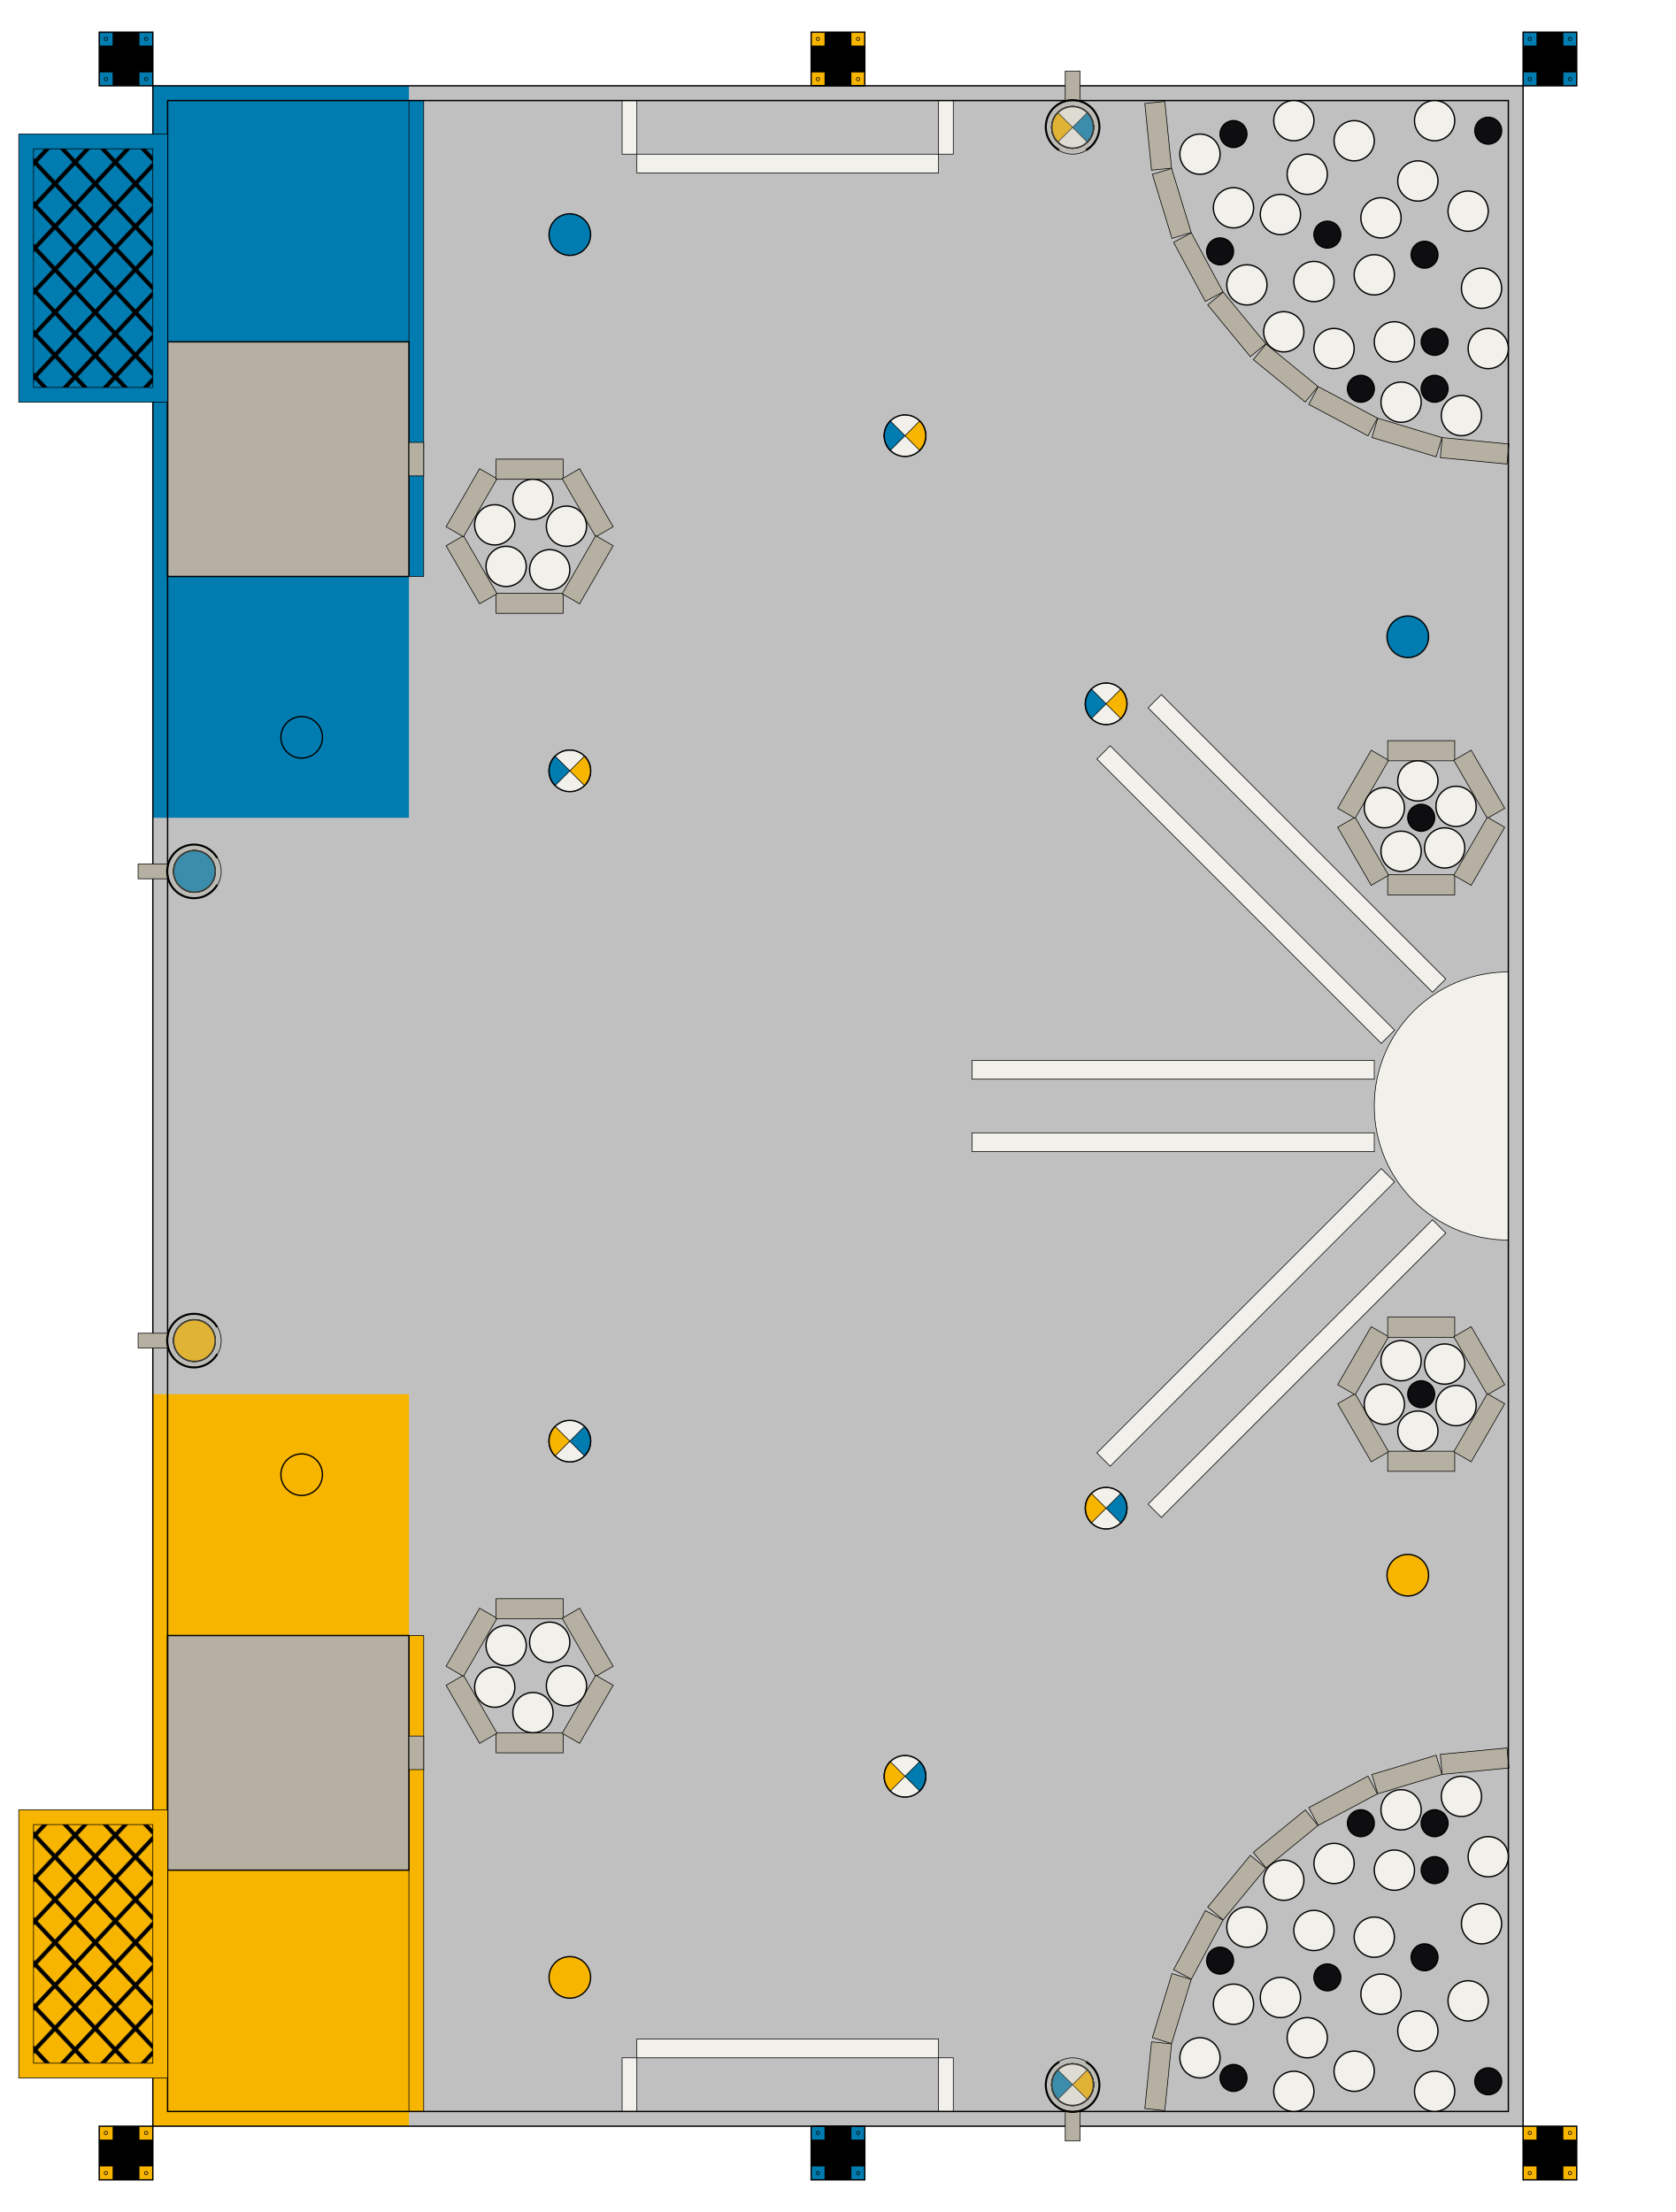
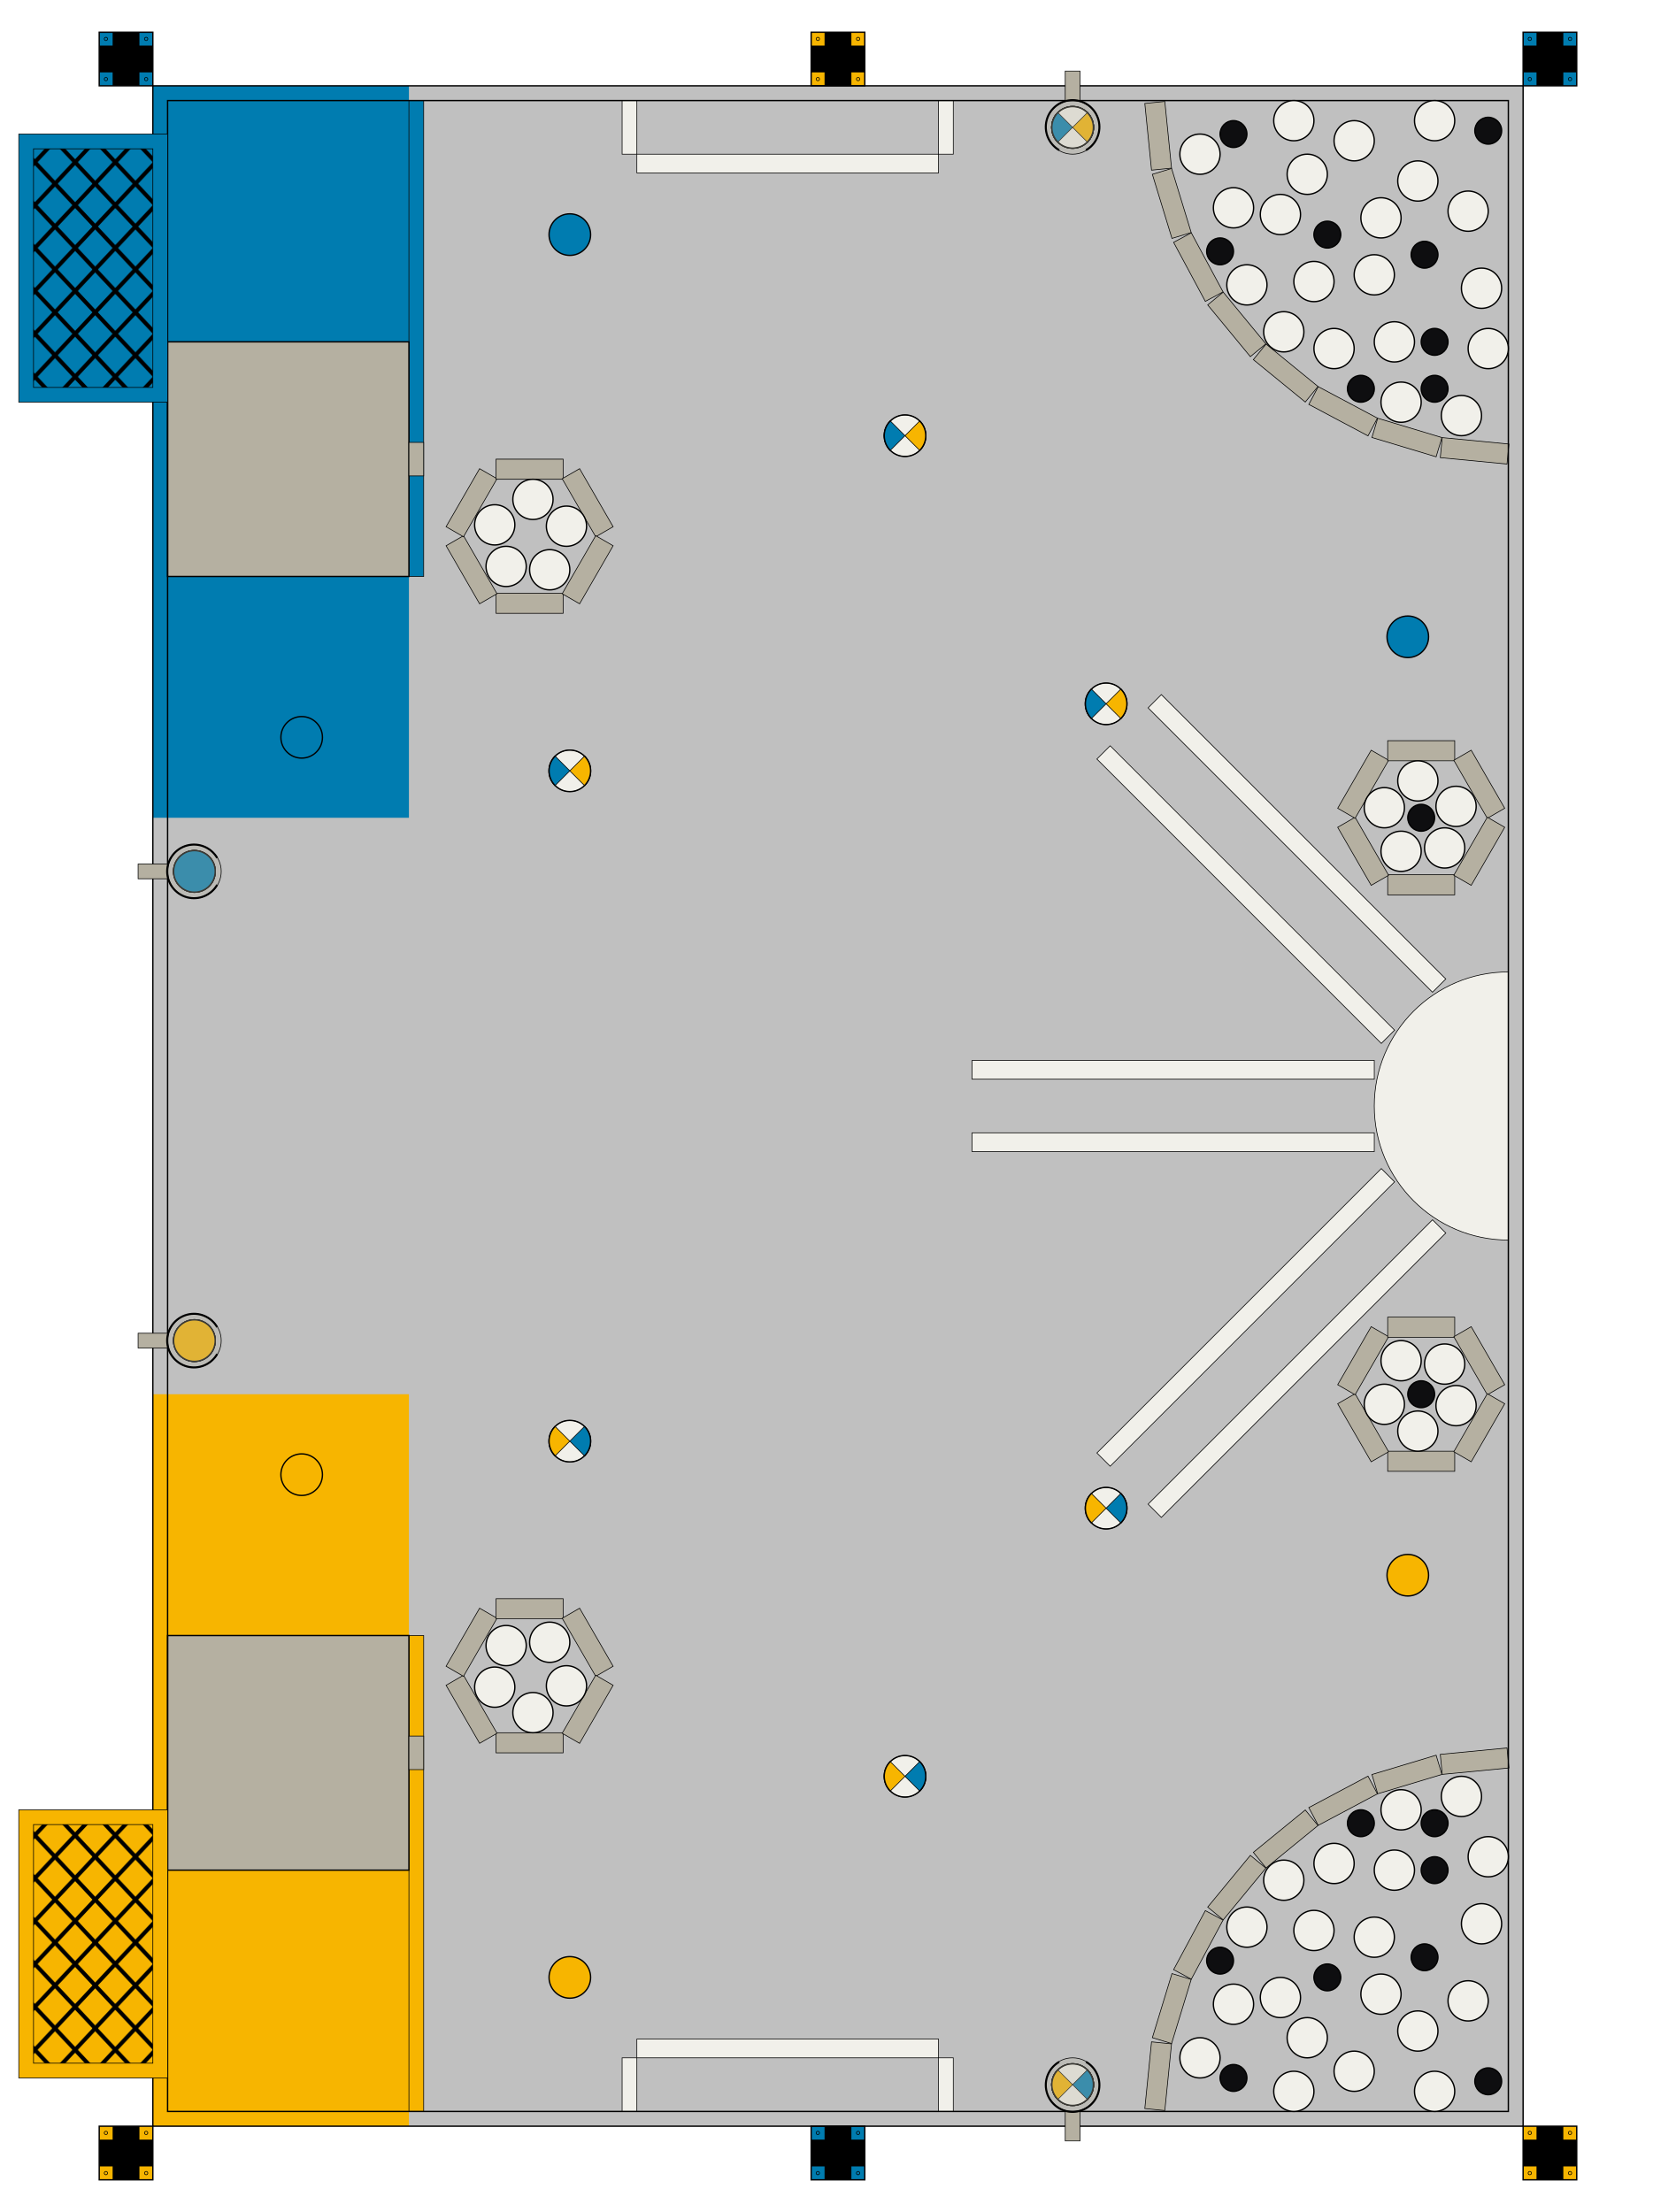
<svg xmlns="http://www.w3.org/2000/svg" xmlns:xlink="http://www.w3.org/1999/xlink" version="1.1" width="2500" height="3300" viewBox="-1250 -1650 2500 3300">
  <defs>
    <g id="beacon" z="350">
      <rect x="-40" y="-40" width="80" height="80" fill="black" />
      <rect x="-40" y="-40" width="20" height="20" />
      <rect x="20" y="-40" width="20" height="20" />
      <rect x="20" y="20" width="20" height="20" />
      <rect x="-40" y="20" width="20" height="20" />
      <circle cx="-30" cy="-30" r="2.5" stroke="black" stroke-width="1" fill-opacity="0" />
      <circle cx="30" cy="-30" r="2.5" stroke="black" stroke-width="1" fill-opacity="0" />
      <circle cx="-30" cy="30" r="2.5" stroke="black" stroke-width="1" fill-opacity="0" />
      <circle cx="30" cy="30" r="2.5" stroke="black" stroke-width="1" fill-opacity="0" />
      <rect x="-40" y="-40" width="80" height="80" stroke="black" stroke-width="2" fill-opacity="0" />
    </g>
    <g id="start-area">
      <rect x="-1022" y="-1522" width="382" height="1092" />
      <rect x="-640" y="-1500" width="22" height="710" zheight="22" stroke="black" stroke-width="1" />
      <rect x="-1000" y="-1140" width="360" height="350" stroke="black" stroke-width="2" fill="#b5b0a1" />
      <rect x="-640" y="-990" width="22" height="50" stroke="black" stroke-width="1" fill="#b5b0a1" />
    </g>
    <g id="moon-base" fill="#f1f0ea" stroke="black" stroke-width="1">
      <rect x="150" y="-1500" width="22" height="80" zheight="22" />
      <rect x="-322" y="-1500" width="22" height="80" zheight="22" />
      <rect x="-300" y="-1420" width="450" height="28" zheight="28" />
    </g>
    <g id="lunar-storage-leg">
      <rect x="-800" y="-68" width="600" height="28" zheight="28" />
      <rect x="-800" y="40" width="600" height="28" zheight="28" />
    </g>
    <g id="lunar-storage" fill="#f1f0ea" stroke="black" stroke-width="1" transform="translate(1000,0)">
      <path zheight="70" d="     M0,-200     A200,200 0 0 0 0 200     Z     " />
      <use xlink:href="#lunar-storage-leg" transform="rotate(0)" />
      <use xlink:href="#lunar-storage-leg" transform="rotate(-45)" />
      <use xlink:href="#lunar-storage-leg" transform="rotate(45)" />
    </g>
    <rect id="crater-border-small" x="-50" y="85" width="100" height="30" zheight="4" />
    <g id="crater-small" fill="#b5b0a1" stroke="black" stroke-width="1">
      <use xlink:href="#crater-border-small" transform="rotate(0)" />
      <use xlink:href="#crater-border-small" transform="rotate(60)" />
      <use xlink:href="#crater-border-small" transform="rotate(120)" />
      <use xlink:href="#crater-border-small" transform="rotate(180)" />
      <use xlink:href="#crater-border-small" transform="rotate(240)" />
      <use xlink:href="#crater-border-small" transform="rotate(300)" />
    </g>
    <rect id="crater-border-big" x="-50" y="510" width="100" height="30" zheight="4" />
    <g id="crater-big" fill="#b5b0a1" stroke="black" stroke-width="1">
      <use xlink:href="#crater-border-big" transform="rotate(5.5)" />
      <use xlink:href="#crater-border-big" transform="rotate(16.75)" />
      <use xlink:href="#crater-border-big" transform="rotate(28)" />
      <use xlink:href="#crater-border-big" transform="rotate(39.25)" />
      <use xlink:href="#crater-border-big" transform="rotate(50.5)" />
      <use xlink:href="#crater-border-big" transform="rotate(61.75)" />
      <use xlink:href="#crater-border-big" transform="rotate(73)" />
      <use xlink:href="#crater-border-big" transform="rotate(84.25)" />
    </g>
    <g id="rocket" fill="#b5b0a1" stroke="black" stroke-width="1">
      <rect x="-44" y="-11" width="44" height="22" zheight="472" />
      <circle cx="40" cy="0" r="40" z="475" zheight="80" fill-opacity="0.33" />
      <path zheight="475" stroke-width="3" fill-opacity="0" d="     M74,20     A40,40 0 1 1 74 -20     " />
    </g>
    <pattern id="net" x="1022" y="0" width="60" height="64" stroke="black" stroke-width="6" fill-opacity="0" patternUnits="userSpaceOnUse">
      <line x1="0" y1="0" x2="60" y2="64" />
      <line x1="0" y1="64" x2="60" y2="0" />
    </pattern>
    <g id="cargo-bay" stroke="black" stroke-width="1">
      <rect x="-1222" y="-1450" zheight="340" width="222" height="400" />
      <rect x="-1200" y="-1428" width="178" height="356" stroke-width="1" fill="url(#net)" />
    </g>
    <circle id="titanium-ore" cx="0" cy="0" r="30" zheight="60" stroke="black" stroke-width="2" fill="#f1f0ea" />
    <circle id="moon-rock" cx="0" cy="0" r="20" zheight="40" stroke="black" stroke-width="2" fill="#0e0e10" />
    <circle id="lunar-module" cx="0" cy="0" r="31" zheight="100" stroke="black" stroke-width="2" />
    <g id="lunar-module-poly-u" stroke="black" zheight="100" transform="rotate(45)">
      <circle cx="0" cy="0" r="31" fill="#f1f0ea" />
      <path stroke-width="1" fill="#f7b500" d="     M0,0     L0,31.5     A31.5,31.5 0 0 0 31.5 0     Z     " />
      <path stroke-width="1" fill="#007cb0" d="     M0,0     L0,-31.5     A31.5,31.5 0 0 0 -31.5 0     Z     " />
      <circle cx="0" cy="0" r="31" stroke-width="2" fill-opacity="0" />
    </g>
    <use id="lunar-module-poly-r" xlink:href="#lunar-module-poly-u" transform="rotate(-90)" />
    <use id="lunar-module-poly-l" xlink:href="#lunar-module-poly-u" transform="rotate(90)" />
    <use id="lunar-module-poly-d" xlink:href="#lunar-module-poly-u" transform="rotate(180)" />
  </defs>
  <rect x="-1022" y="-1522" width="2044" height="3044" fill="#C0C0C0" />
  <use id="starting-area-ours" xlink:href="#start-area" fill="#f7b500" transform="scale(1,-1)" />
  <use id="starting-area-theirs" xlink:href="#start-area" fill="#007cb0" />
  <g id="beacons">
    <use x="-1062" y="-1562" id="beacon-theirs-1" xlink:href="#beacon" fill="#007cb0" />
    <use x="0" y="-1562" id="beacon-ours-2" xlink:href="#beacon" fill="#f7b500" />
    <use x="1062" y="-1562" id="beacon-theirs-3" xlink:href="#beacon" fill="#007cb0" />
    <use x="-1062" y="1562" id="beacon-ours-1" xlink:href="#beacon" fill="#f7b500" />
    <use x="0" y="1562" id="beacon-theirs-2" xlink:href="#beacon" fill="#007cb0" />
    <use x="1062" y="1562" id="beacon-ours-3" xlink:href="#beacon" fill="#f7b500" />
  </g>
  <use id="moon-base-ours" xlink:href="#moon-base" transform="scale(1,-1)" />
  <use id="moon-base-theirs" xlink:href="#moon-base" />
  <use id="lunar-lander" xlink:href="#lunar-storage" />
  <use x="-460" y="-850" id="crater-2" xlink:href="#crater-small" />
  <use x="870" y="-430" id="crater-3" xlink:href="#crater-small" />
  <use x="870" y="430" id="crater-4" xlink:href="#crater-small" />
  <use x="-460" y="850" id="crater-5" xlink:href="#crater-small" />
  <use x="1000" y="-1500" id="crater-1" xlink:href="#crater-big" />
  <use x="1000" y="-1500" id="crater-6" xlink:href="#crater-big" transform="scale(1,-1)" />
  <g fill-opacity="0" stroke="black" stroke-width="2">
    <rect x="-1022" y="-1522" width="2044" height="3044" />
    <rect x="-1000" y="-1500" width="2000" height="3000" />
  </g>
-   <use x="350" y="-1460" z="0" id="lunar-module-1" xlink:href="#lunar-module-poly-r" />
+   <use x="350" y="-1460" z="0" id="lunar-module-1" xlink:href="#lunar-module-poly-l" />
  <use x="-400" y="-1300" z="0" id="lunar-module-theirs-1" xlink:href="#lunar-module" fill="#007cb0" />
  <use x="100" y="-1000" z="0" id="lunar-module-2" xlink:href="#lunar-module-poly-r" />
  <use x="850" y="-700" z="0" id="lunar-module-theirs-2" xlink:href="#lunar-module" fill="#007cb0" />
  <use x="400" y="-600" z="0" id="lunar-module-3" xlink:href="#lunar-module-poly-r" />
  <use x="-800" y="-550" z="0" id="lunar-module-theirs-3" xlink:href="#lunar-module" fill="#007cb0" />
  <use x="-400" y="-500" z="0" id="lunar-module-4" xlink:href="#lunar-module-poly-r" />
  <use x="-960" y="-350" z="0" id="lunar-module-theirs-4" xlink:href="#lunar-module" fill="#007cb0" />
  <use x="-960" y="350" z="0" id="lunar-module-ours-1" xlink:href="#lunar-module" fill="#f7b500" />
  <use x="-400" y="500" z="0" id="lunar-module-5" xlink:href="#lunar-module-poly-l" />
  <use x="-800" y="550" z="0" id="lunar-module-ours-2" xlink:href="#lunar-module" fill="#f7b500" />
  <use x="400" y="600" z="0" id="lunar-module-6" xlink:href="#lunar-module-poly-l" />
  <use x="850" y="700" z="0" id="lunar-module-ours-3" xlink:href="#lunar-module" fill="#f7b500" />
  <use x="100" y="1000" z="0" id="lunar-module-7" xlink:href="#lunar-module-poly-l" />
  <use x="-400" y="1300" z="0" id="lunar-module-ours-4" xlink:href="#lunar-module" fill="#f7b500" />
-   <use x="350" y="1460" z="0" id="lunar-module-8" xlink:href="#lunar-module-poly-l" />
-   <use x="350" y="-1460" z="100" id="lunar-module-9" xlink:href="#lunar-module-poly-l" />
+   <use x="350" y="1460" z="0" id="lunar-module-8" xlink:href="#lunar-module-poly-r" />
+   <use x="350" y="-1460" z="100" id="lunar-module-9" xlink:href="#lunar-module-poly-r" />
  <use x="-960" y="-350" z="100" id="lunar-module-theirs-5" xlink:href="#lunar-module" fill="#007cb0" />
  <use x="-960" y="350" z="100" id="lunar-module-ours-5" xlink:href="#lunar-module" fill="#f7b500" />
-   <use x="350" y="1460" z="100" id="lunar-module-10" xlink:href="#lunar-module-poly-r" />
-   <use x="350" y="-1460" z="200" id="lunar-module-11" xlink:href="#lunar-module-poly-r" />
+   <use x="350" y="1460" z="100" id="lunar-module-10" xlink:href="#lunar-module-poly-l" />
+   <use x="350" y="-1460" z="200" id="lunar-module-11" xlink:href="#lunar-module-poly-l" />
  <use x="-960" y="-350" z="200" id="lunar-module-theirs-6" xlink:href="#lunar-module" fill="#007cb0" />
  <use x="-960" y="350" z="200" id="lunar-module-ours-6" xlink:href="#lunar-module" fill="#f7b500" />
-   <use x="350" y="1460" z="200" id="lunar-module-12" xlink:href="#lunar-module-poly-l" />
-   <use x="350" y="-1460" z="300" id="lunar-module-13" xlink:href="#lunar-module-poly-l" />
+   <use x="350" y="1460" z="200" id="lunar-module-12" xlink:href="#lunar-module-poly-r" />
+   <use x="350" y="-1460" z="300" id="lunar-module-13" xlink:href="#lunar-module-poly-r" />
  <use x="-960" y="-350" z="300" id="lunar-module-theirs-7" xlink:href="#lunar-module" fill="#007cb0" />
  <use x="-960" y="350" z="300" id="lunar-module-ours-7" xlink:href="#lunar-module" fill="#f7b500" />
-   <use x="350" y="1460" z="300" id="lunar-module-14" xlink:href="#lunar-module-poly-r" />
+   <use x="350" y="1460" z="300" id="lunar-module-14" xlink:href="#lunar-module-poly-l" />
  <use x="890" y="-1470" id="titanium-ore-1" xlink:href="#titanium-ore" />
  <use x="680" y="-1470" id="titanium-ore-2" xlink:href="#titanium-ore" />
  <use x="770" y="-1440" id="titanium-ore-3" xlink:href="#titanium-ore" />
  <use x="540" y="-1420" id="titanium-ore-4" xlink:href="#titanium-ore" />
  <use x="700" y="-1390" id="titanium-ore-5" xlink:href="#titanium-ore" />
  <use x="865" y="-1380" id="titanium-ore-6" xlink:href="#titanium-ore" />
  <use x="590" y="-1340" id="titanium-ore-7" xlink:href="#titanium-ore" />
  <use x="940" y="-1335" id="titanium-ore-8" xlink:href="#titanium-ore" />
  <use x="660" y="-1330" id="titanium-ore-9" xlink:href="#titanium-ore" />
  <use x="810" y="-1325" id="titanium-ore-10" xlink:href="#titanium-ore" />
  <use x="800" y="-1240" id="titanium-ore-11" xlink:href="#titanium-ore" />
  <use x="710" y="-1230" id="titanium-ore-12" xlink:href="#titanium-ore" />
  <use x="960" y="-1220" id="titanium-ore-13" xlink:href="#titanium-ore" />
  <use x="610" y="-1225" id="titanium-ore-14" xlink:href="#titanium-ore" />
  <use x="665" y="-1155" id="titanium-ore-15" xlink:href="#titanium-ore" />
  <use x="830" y="-1140" id="titanium-ore-16" xlink:href="#titanium-ore" />
  <use x="740" y="-1130" id="titanium-ore-17" xlink:href="#titanium-ore" />
  <use x="970" y="-1130" id="titanium-ore-18" xlink:href="#titanium-ore" />
  <use x="930" y="-1030" id="titanium-ore-19" xlink:href="#titanium-ore" />
  <use x="840" y="-1050" id="titanium-ore-20" xlink:href="#titanium-ore" />
  <use x="-455" y="-905" id="titanium-ore-21" xlink:href="#titanium-ore" />
  <use x="-512" y="-867" id="titanium-ore-22" xlink:href="#titanium-ore" />
  <use x="-405" y="-865" id="titanium-ore-23" xlink:href="#titanium-ore" />
  <use x="-495" y="-805" id="titanium-ore-24" xlink:href="#titanium-ore" />
  <use x="-430" y="-800" id="titanium-ore-25" xlink:href="#titanium-ore" />
  <use x="865" y="-485" id="titanium-ore-26" xlink:href="#titanium-ore" />
  <use x="922" y="-447" id="titanium-ore-27" xlink:href="#titanium-ore" />
  <use x="815" y="-445" id="titanium-ore-28" xlink:href="#titanium-ore" />
  <use x="905" y="-385" id="titanium-ore-29" xlink:href="#titanium-ore" />
  <use x="840" y="-380" id="titanium-ore-30" xlink:href="#titanium-ore" />
  <use x="840" y="380" id="titanium-ore-31" xlink:href="#titanium-ore" />
  <use x="905" y="385" id="titanium-ore-32" xlink:href="#titanium-ore" />
  <use x="815" y="445" id="titanium-ore-33" xlink:href="#titanium-ore" />
  <use x="922" y="447" id="titanium-ore-34" xlink:href="#titanium-ore" />
  <use x="865" y="485" id="titanium-ore-35" xlink:href="#titanium-ore" />
  <use x="-430" y="800" id="titanium-ore-36" xlink:href="#titanium-ore" />
  <use x="-495" y="805" id="titanium-ore-37" xlink:href="#titanium-ore" />
  <use x="-405" y="865" id="titanium-ore-38" xlink:href="#titanium-ore" />
  <use x="-512" y="867" id="titanium-ore-39" xlink:href="#titanium-ore" />
  <use x="-455" y="905" id="titanium-ore-40" xlink:href="#titanium-ore" />
  <use x="840" y="1050" id="titanium-ore-41" xlink:href="#titanium-ore" />
  <use x="930" y="1030" id="titanium-ore-42" xlink:href="#titanium-ore" />
  <use x="970" y="1120" id="titanium-ore-43" xlink:href="#titanium-ore" />
  <use x="740" y="1130" id="titanium-ore-44" xlink:href="#titanium-ore" />
  <use x="830" y="1140" id="titanium-ore-45" xlink:href="#titanium-ore" />
  <use x="665" y="1155" id="titanium-ore-46" xlink:href="#titanium-ore" />
  <use x="610" y="1225" id="titanium-ore-47" xlink:href="#titanium-ore" />
  <use x="960" y="1220" id="titanium-ore-48" xlink:href="#titanium-ore" />
  <use x="710" y="1230" id="titanium-ore-49" xlink:href="#titanium-ore" />
  <use x="800" y="1240" id="titanium-ore-50" xlink:href="#titanium-ore" />
  <use x="810" y="1325" id="titanium-ore-51" xlink:href="#titanium-ore" />
  <use x="660" y="1330" id="titanium-ore-52" xlink:href="#titanium-ore" />
  <use x="940" y="1335" id="titanium-ore-53" xlink:href="#titanium-ore" />
  <use x="590" y="1340" id="titanium-ore-54" xlink:href="#titanium-ore" />
  <use x="865" y="1380" id="titanium-ore-55" xlink:href="#titanium-ore" />
  <use x="700" y="1390" id="titanium-ore-56" xlink:href="#titanium-ore" />
  <use x="540" y="1420" id="titanium-ore-57" xlink:href="#titanium-ore" />
  <use x="770" y="1440" id="titanium-ore-58" xlink:href="#titanium-ore" />
  <use x="680" y="1470" id="titanium-ore-59" xlink:href="#titanium-ore" />
  <use x="890" y="1470" id="titanium-ore-60" xlink:href="#titanium-ore" />
  <use x="970" y="-1455" id="moon-rock-1" xlink:href="#moon-rock" />
  <use x="590" y="-1450" id="moon-rock-2" xlink:href="#moon-rock" />
  <use x="875" y="-1270" id="moon-rock-3" xlink:href="#moon-rock" />
  <use x="570" y="-1275" id="moon-rock-4" xlink:href="#moon-rock" />
  <use x="730" y="-1300" id="moon-rock-5" xlink:href="#moon-rock" />
  <use x="890" y="-1140" id="moon-rock-6" xlink:href="#moon-rock" />
  <use x="890" y="-1070" id="moon-rock-7" xlink:href="#moon-rock" />
  <use x="780" y="-1070" id="moon-rock-8" xlink:href="#moon-rock" />
  <use x="870" y="-430" id="moon-rock-9" xlink:href="#moon-rock" />
  <use x="870" y="430" id="moon-rock-10" xlink:href="#moon-rock" />
  <use x="780" y="1070" id="moon-rock-11" xlink:href="#moon-rock" />
  <use x="890" y="1070" id="moon-rock-12" xlink:href="#moon-rock" />
  <use x="890" y="1140" id="moon-rock-13" xlink:href="#moon-rock" />
  <use x="570" y="1275" id="moon-rock-14" xlink:href="#moon-rock" />
  <use x="875" y="1270" id="moon-rock-15" xlink:href="#moon-rock" />
  <use x="730" y="1300" id="moon-rock-16" xlink:href="#moon-rock" />
  <use x="590" y="1450" id="moon-rock-17" xlink:href="#moon-rock" />
  <use x="970" y="1455" id="moon-rock-18" xlink:href="#moon-rock" />
  <use y="350" x="-1000" id="rocket-ours-1" xlink:href="#rocket" />
  <use y="-350" x="-1000" id="rocket-theirs-1" xlink:href="#rocket" />
  <use id="rocket-ours-2" transform="rotate(90) translate(-1500 -350)" xlink:href="#rocket" />
  <use id="rocket-theirs-2" transform="rotate(-90) translate(-1500 350)" xlink:href="#rocket" />
  <use id="cargo-bay-ours" xlink:href="#cargo-bay" fill="#f7b500" transform="scale(1,-1)" />
  <use id="cargo-bay-theirs" xlink:href="#cargo-bay" fill="#007cb0" />
</svg>
